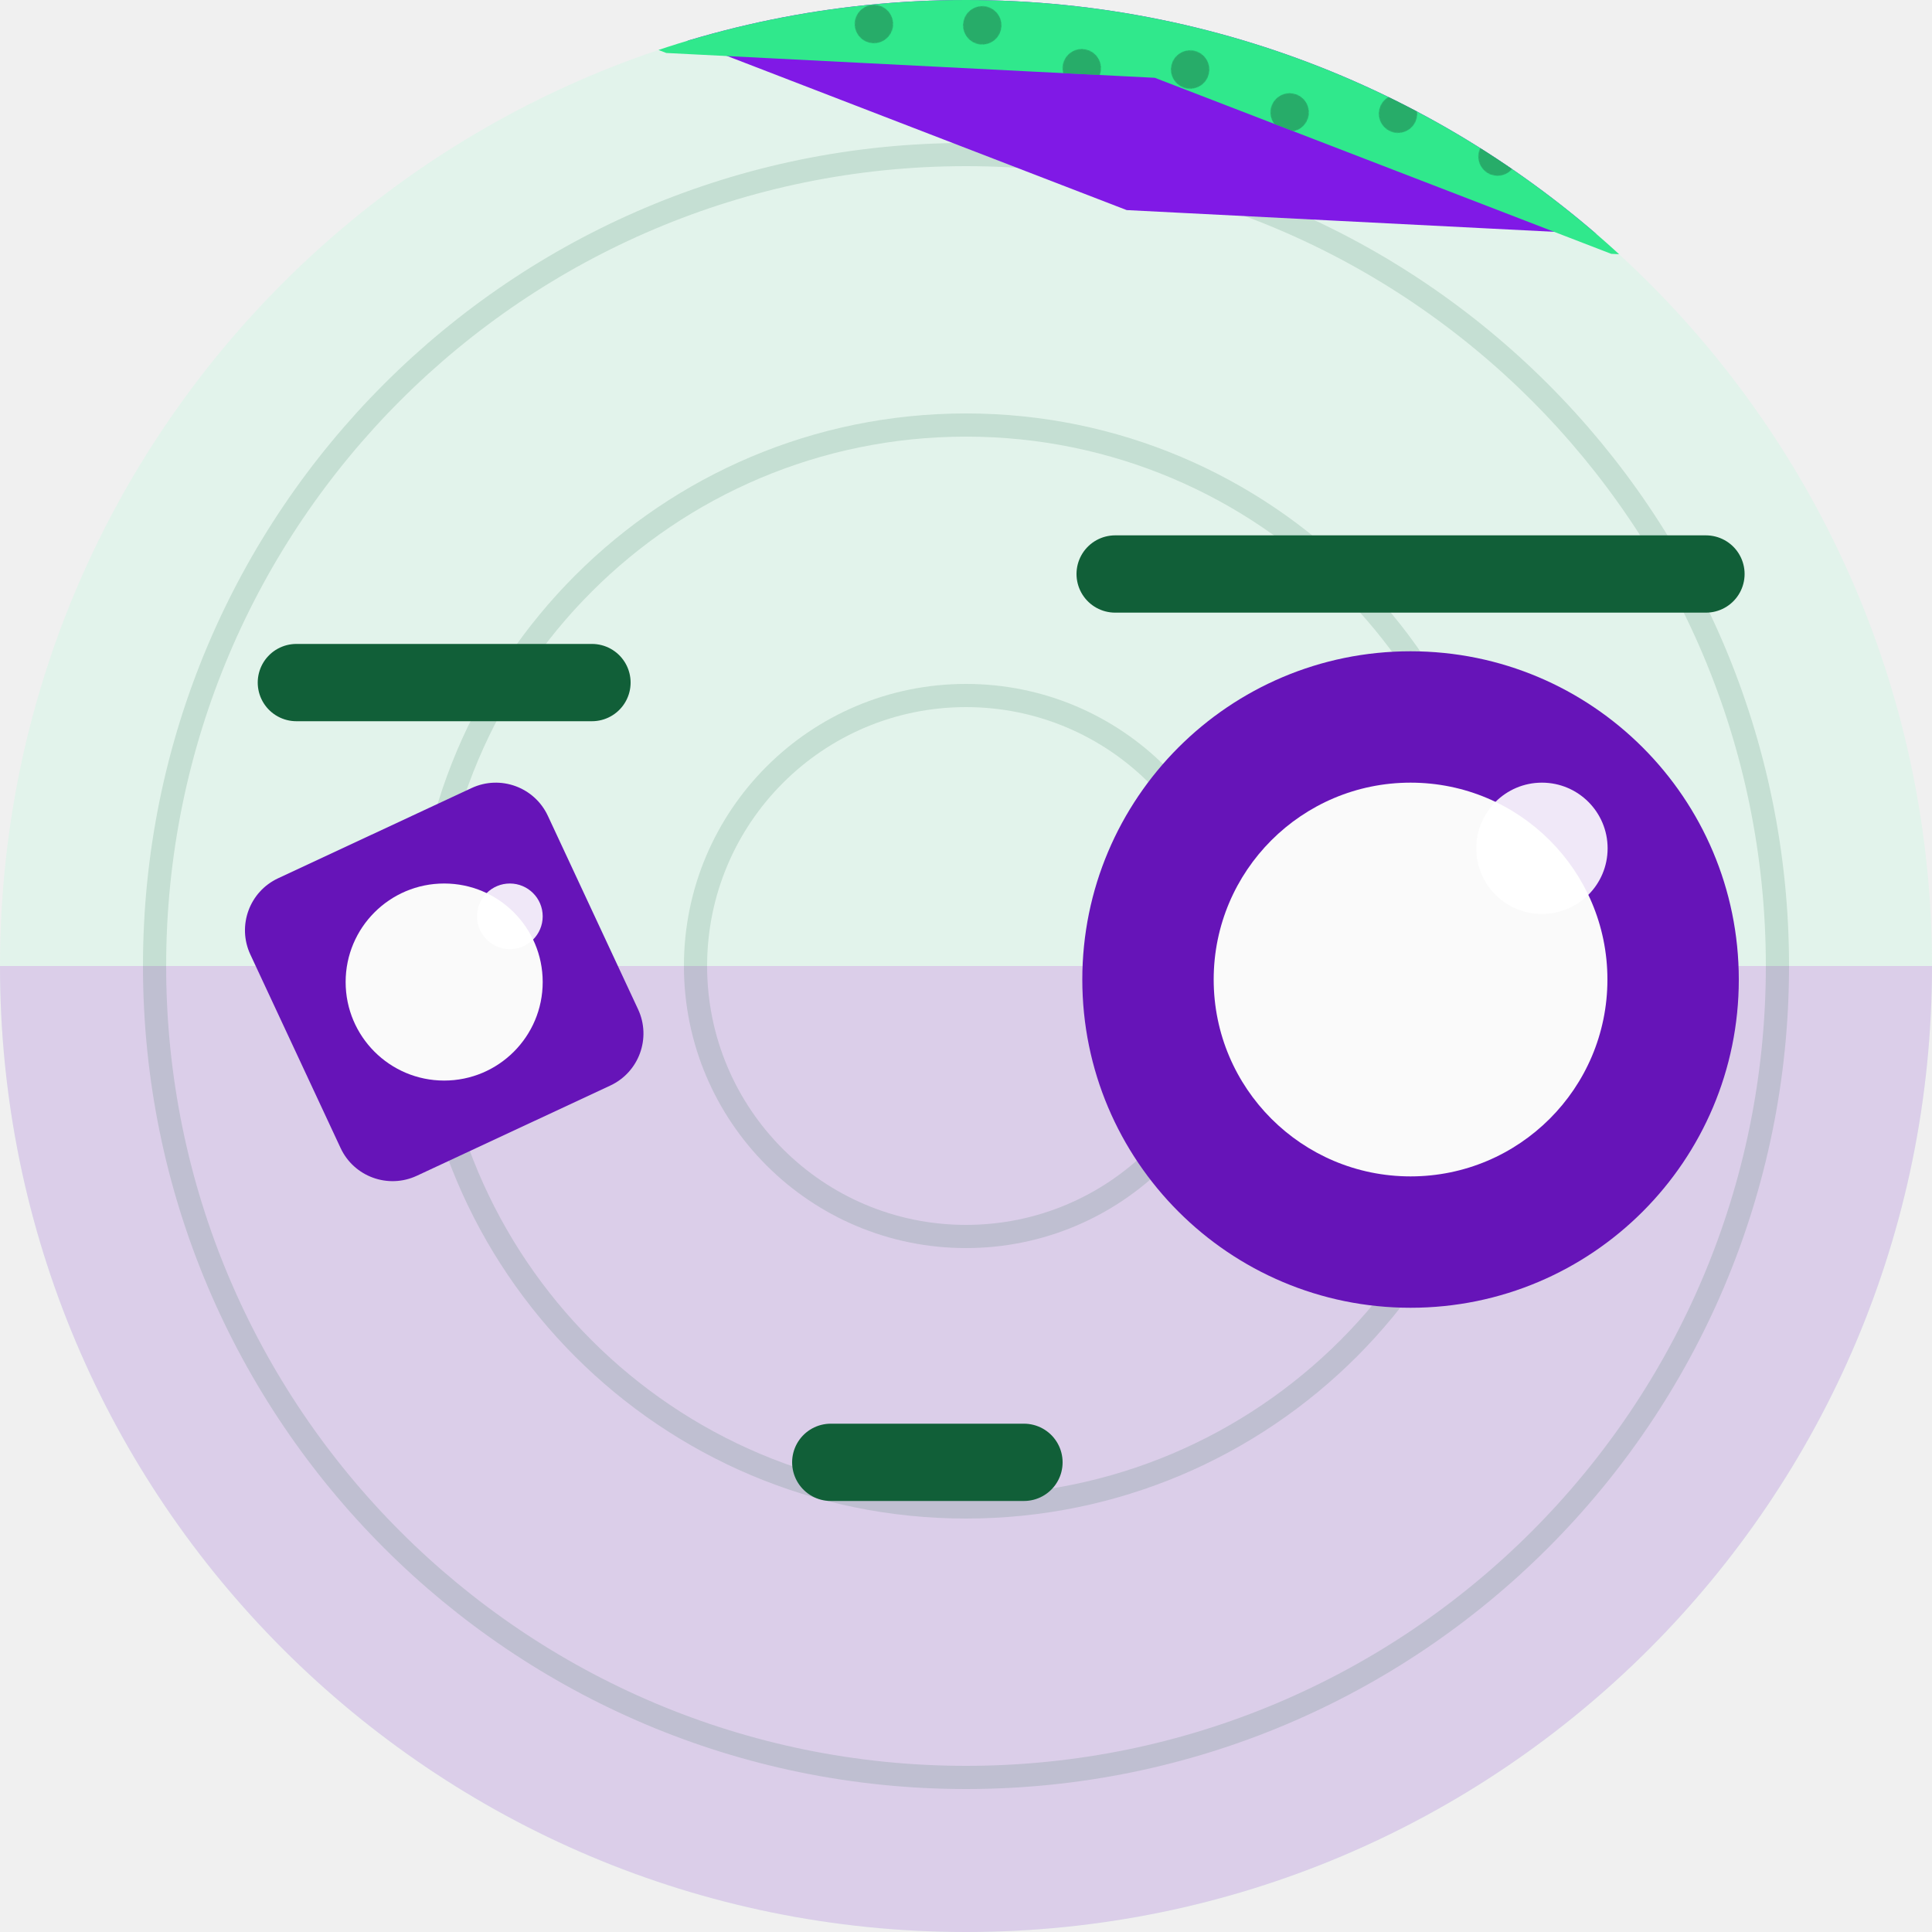
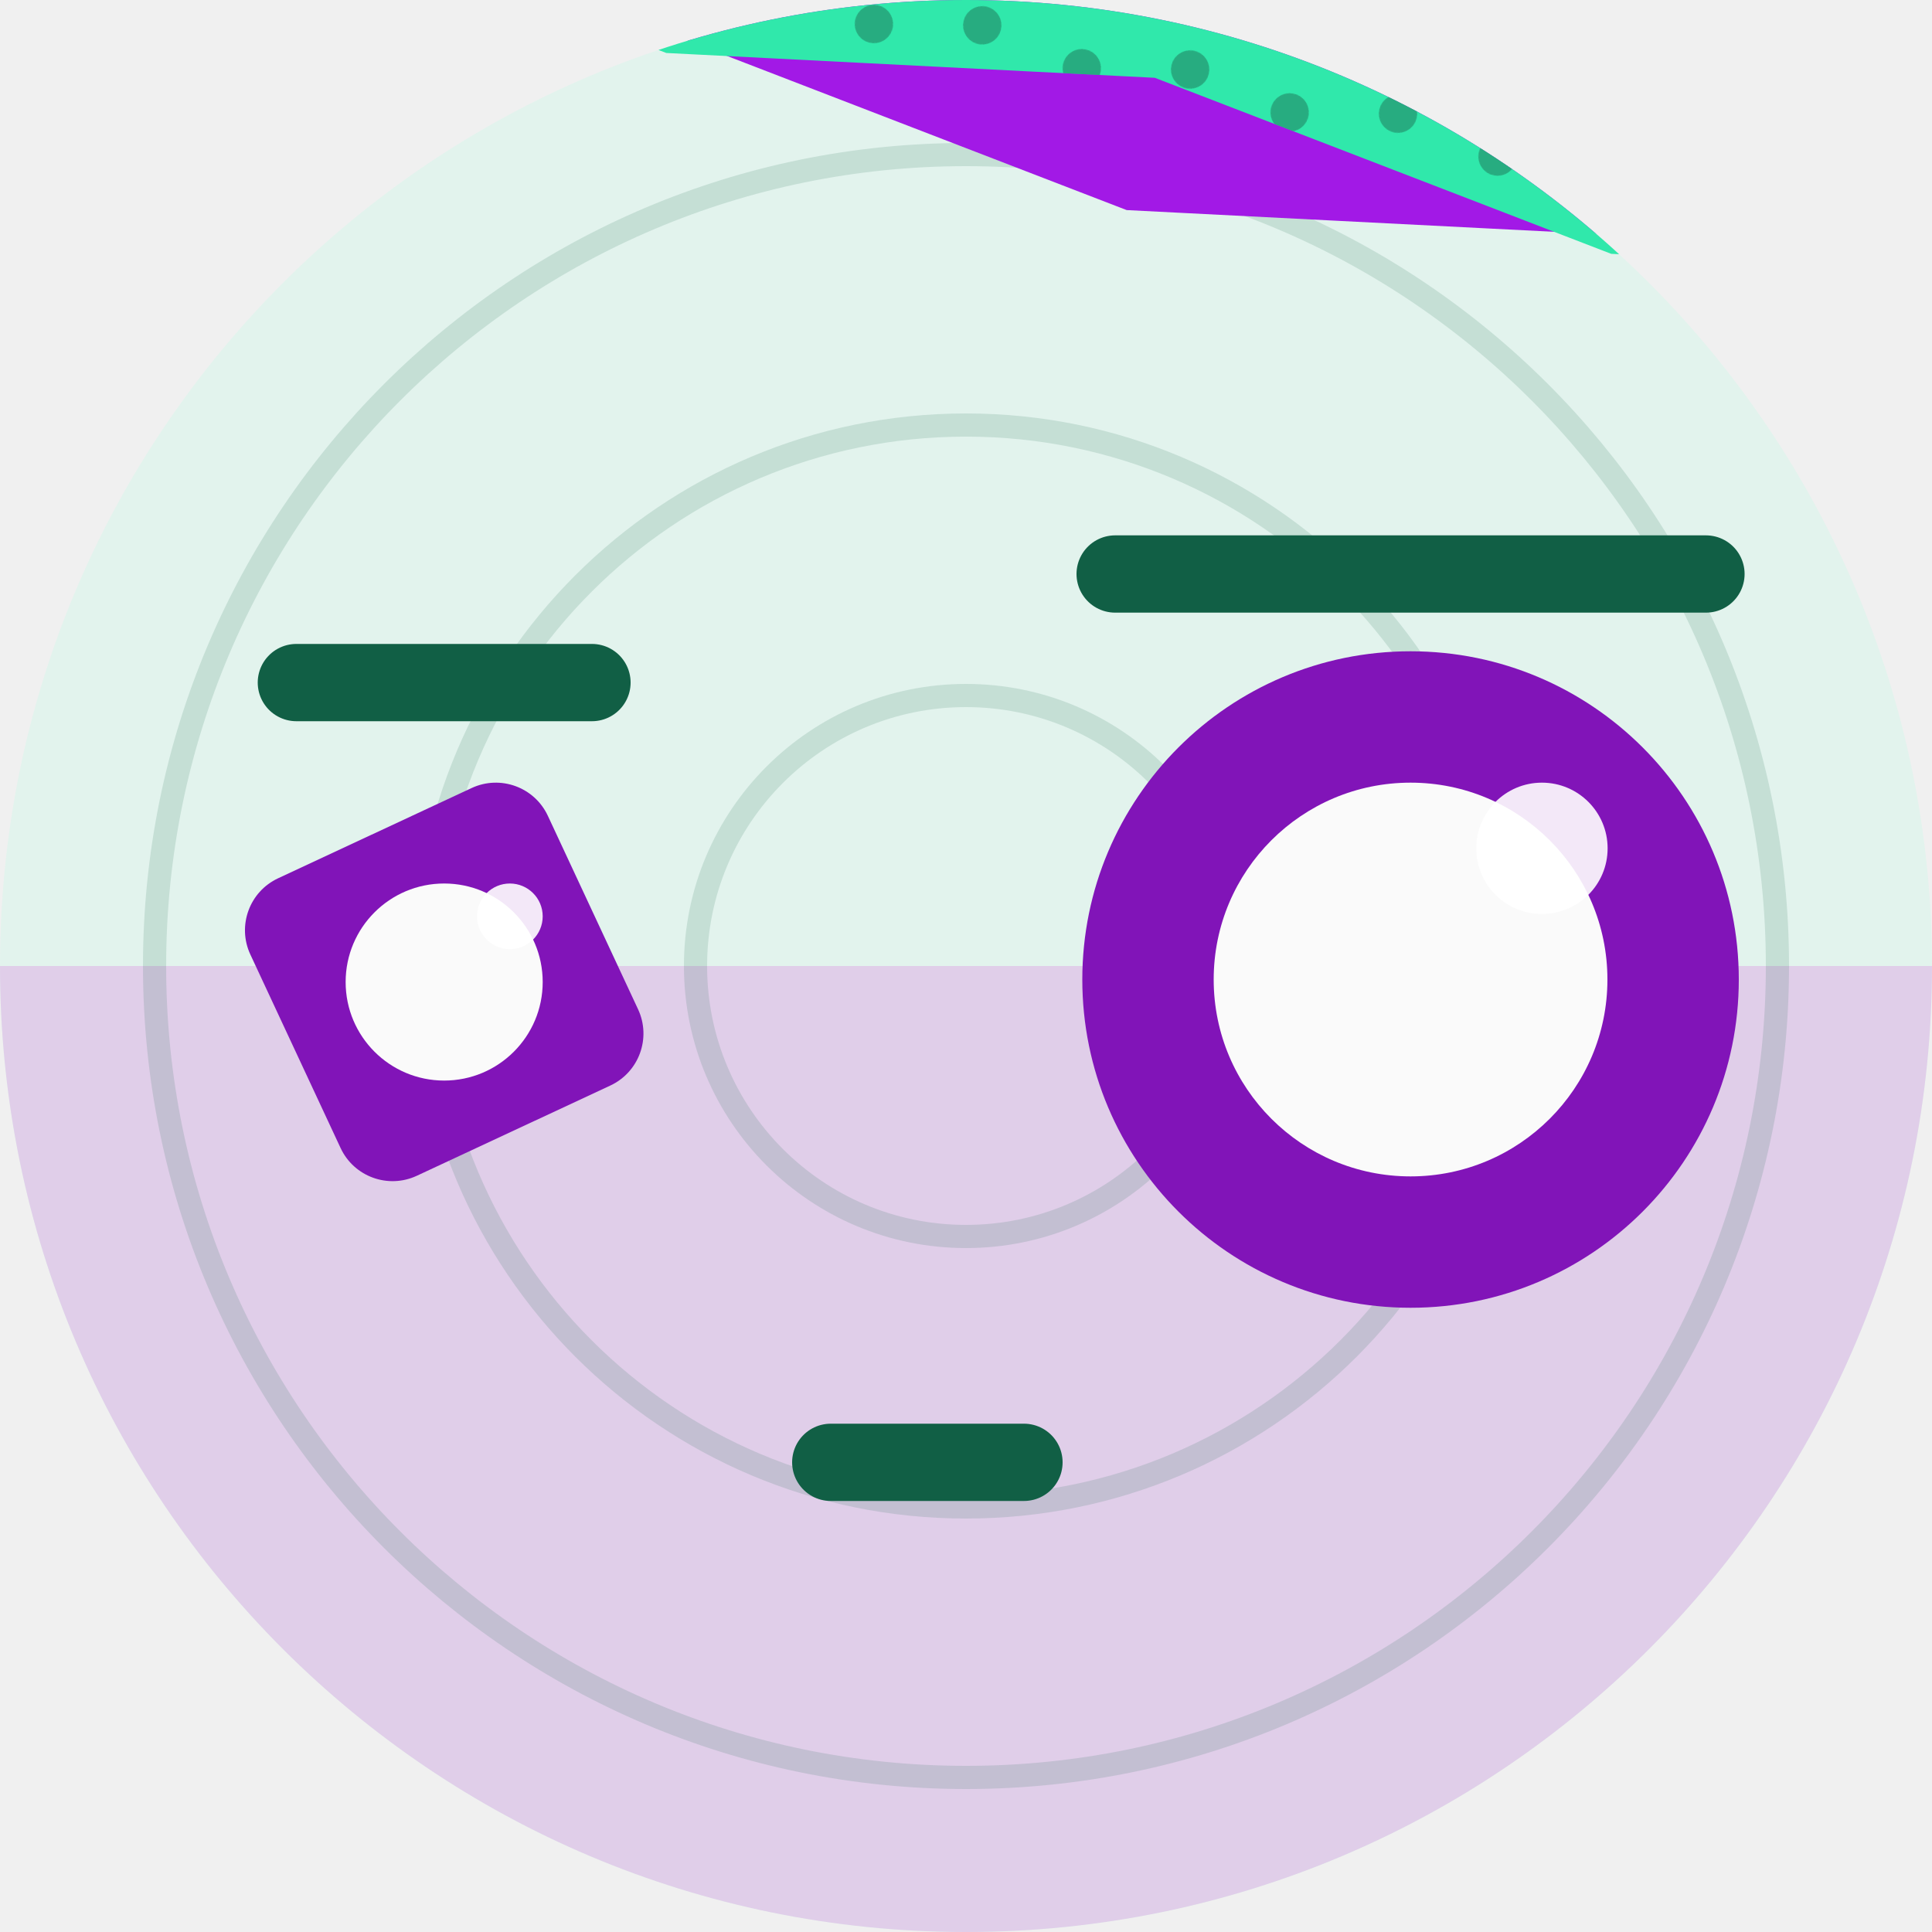
<svg xmlns="http://www.w3.org/2000/svg" viewBox="0 0 100 100" width="128" height="128" role="img" aria-label="Avatar">
  <defs>
    <clipPath id="c987aeb89">
      <rect width="100" height="100" rx="50" />
    </clipPath>
    <pattern id="h987aeb89" width="11" height="11" patternUnits="userSpaceOnUse">
-       <circle cx="2.2" cy="3.3" r="0.99" fill="#1f7a4d" />
-       <circle cx="7.7" cy="2.2" r="0.99" fill="#1f7a4d" />
-       <circle cx="5.5" cy="8.8" r="0.99" fill="#1f7a4d" />
+       <circle cx="2.2" cy="3.3" r="0.99" fill="#1f7a5c" />
+       <circle cx="7.7" cy="2.2" r="0.99" fill="#1f7a5c" />
+       <circle cx="5.5" cy="8.8" r="0.99" fill="#1f7a5c" />
    </pattern>
  </defs>
  <g clip-path="url(#c987aeb89)">
-     <rect width="100" height="100" fill="#e2f3eb" />
-     <rect x="-60" y="50" width="220" height="160" fill="#dbcee9" transform="rotate(0 50 50)" />
-     <g fill="none" stroke="#115f38" stroke-width="1.2" opacity=".14">
+     <rect width="100" height="100" fill="#e2f3ed" />
+     <rect x="-60" y="50" width="220" height="160" fill="#e0cee9" transform="rotate(0 50 50)" />
+     <g fill="none" stroke="#115f45" stroke-width="1.2" opacity=".14">
      <circle cx="50" cy="50" r="14" />
      <circle cx="50" cy="50" r="28" />
      <circle cx="50" cy="50" r="42" />
    </g>
    <g transform="rotate(12 50 50)">
-       <path fill="#8019e6" d="M-60 -60H160V10L100 10L75 6L50 10L25 6L0 10L-60 10Z" />
-       <path fill="#30e88c" d="M-60 -60H160V3L100 3L75 7L50 3L25 7L0 3L-60 3Z" />
+       <path fill="#a219e6" d="M-60 -60H160V10L100 10L75 6L50 10L25 6L0 10L-60 10Z" />
+       <path fill="#30e8ab" d="M-60 -60H160V3L100 3L75 7L50 3L25 7L0 3L-60 3Z" />
      <path fill="url(#h987aeb89)" opacity=".55" d="M-60 -60H160V3L100 3L75 7L50 3L25 7L0 3L-60 3Z" />
    </g>
-     <rect x="14.5" y="42.33" width="16.99" height="16.99" rx="2.97" fill="#6614b8" transform="rotate(-25 22.99 50.83)" />
+     <rect x="14.5" y="42.33" width="16.99" height="16.99" rx="2.97" fill="#8114b8" transform="rotate(-25 22.99 50.83)" />
    <circle cx="22.99" cy="50.83" r="5.1" fill="#fafafa" />
    <circle cx="26.39" cy="47.43" r="1.7" fill="#fff" opacity=".9" />
-     <ellipse cx="73.01" cy="50.7" rx="16.99" ry="16.99" fill="#6614b8" />
+     <ellipse cx="73.01" cy="50.7" rx="16.99" ry="16.99" fill="#8114b8" />
    <circle cx="73.01" cy="50.7" r="10.19" fill="#fafafa" />
    <circle cx="79.81" cy="43.91" r="3.4" fill="#fff" opacity=".9" />
-     <path d="M15.34 35.33L30.64 35.33" stroke="#115f38" stroke-width="4" stroke-linecap="round" />
-     <path d="M57.72 29.71L88.3 29.71" stroke="#115f38" stroke-width="4" stroke-linecap="round" />
-     <path d="M43 75.69H53" stroke="#115f38" stroke-width="4" stroke-linecap="round" />
+     <path d="M15.34 35.33L30.64 35.33" stroke="#115f45" stroke-width="4" stroke-linecap="round" />
+     <path d="M57.72 29.71L88.3 29.71" stroke="#115f45" stroke-width="4" stroke-linecap="round" />
+     <path d="M43 75.69H53" stroke="#115f45" stroke-width="4" stroke-linecap="round" />
  </g>
</svg>
